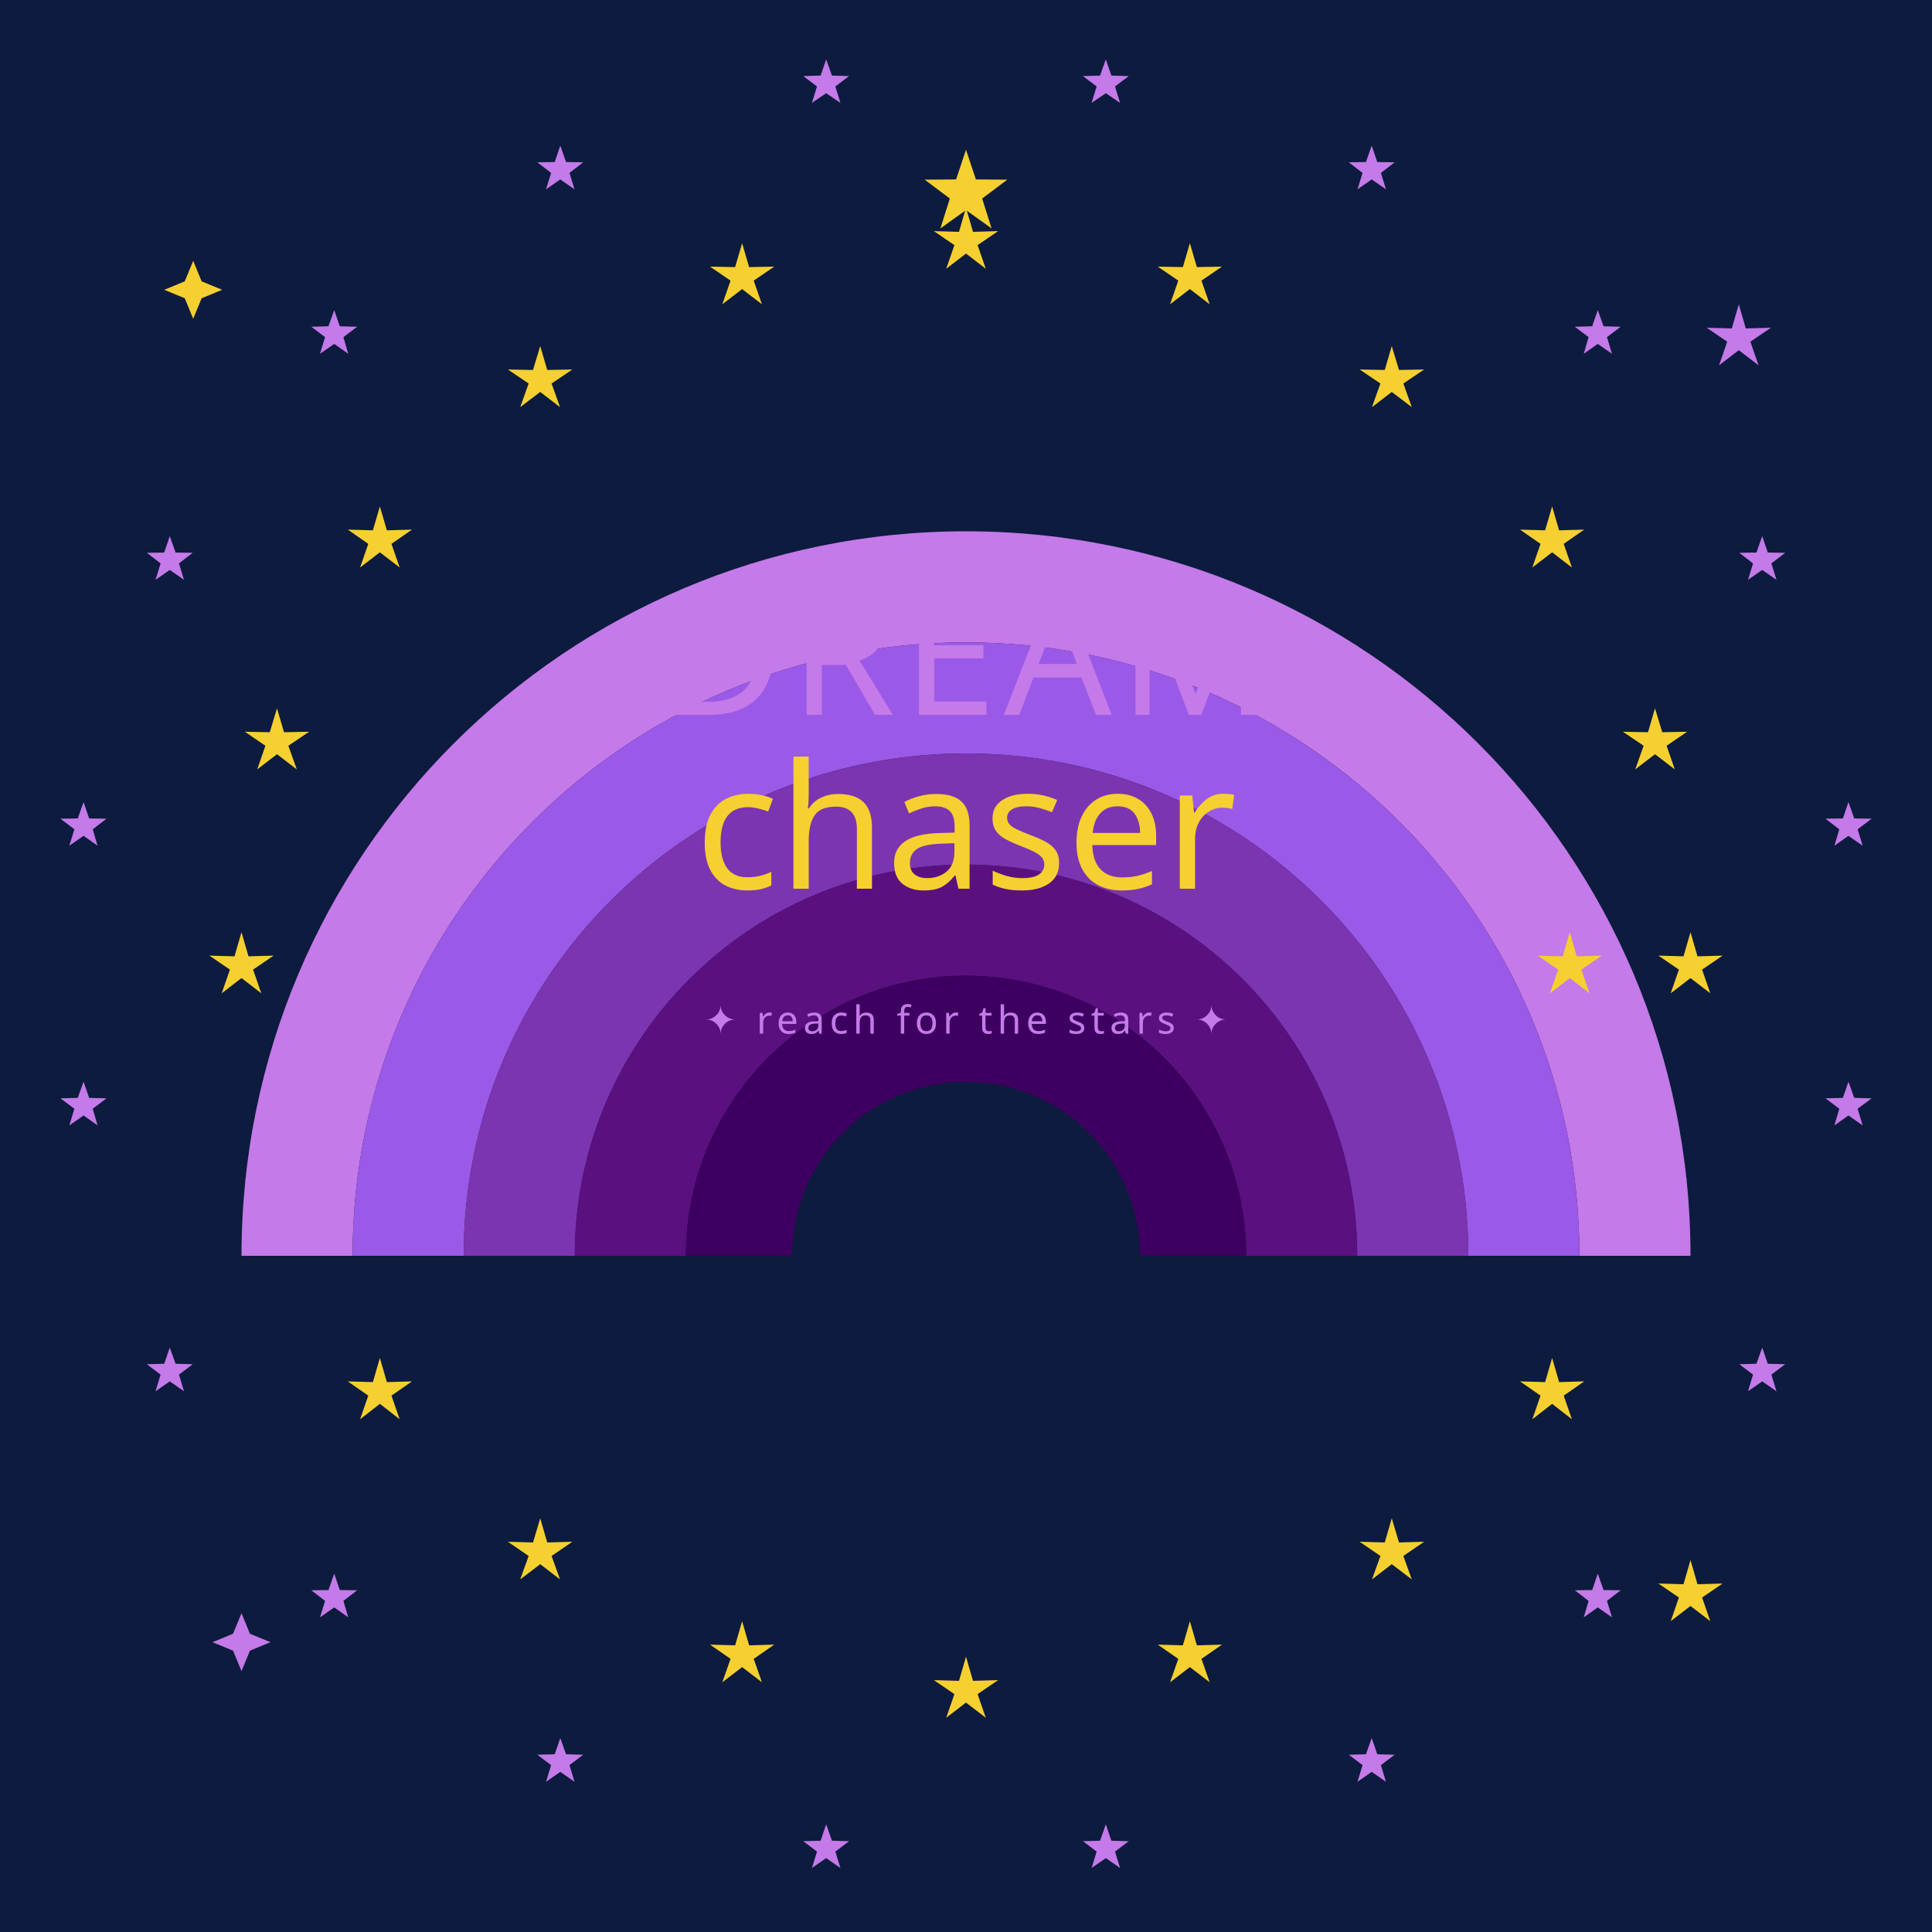
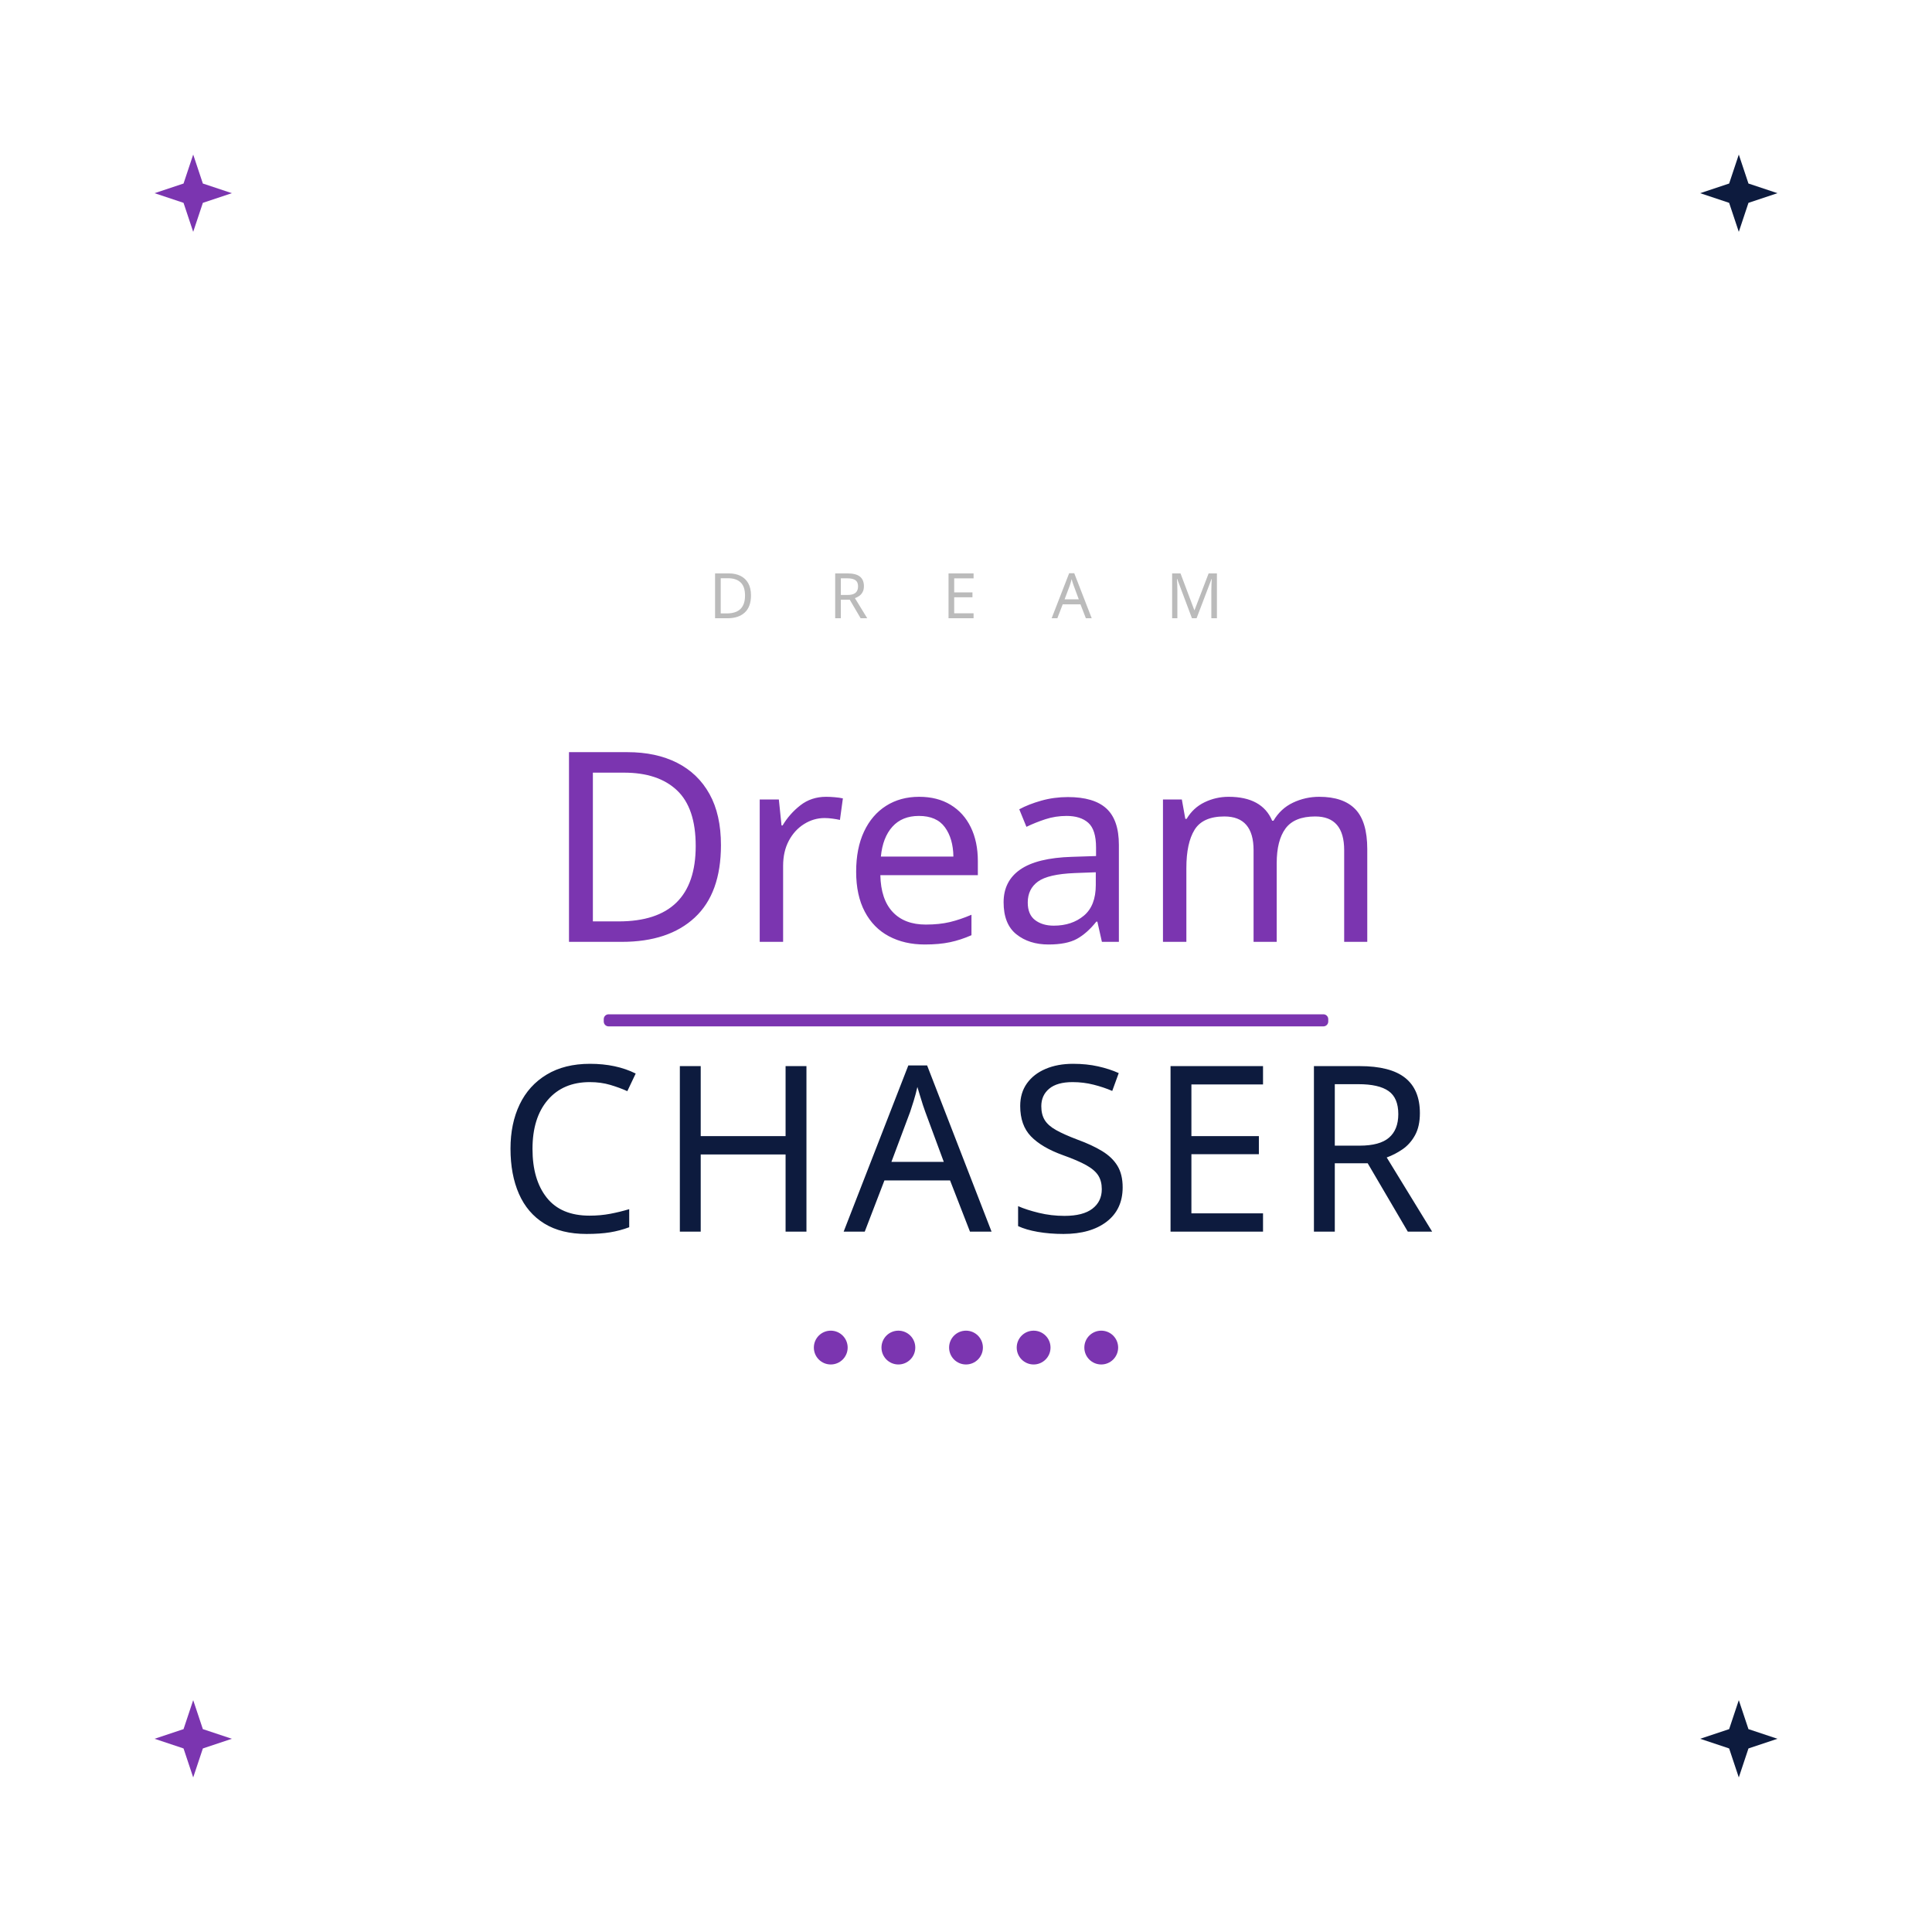
<svg xmlns="http://www.w3.org/2000/svg" viewBox="0 0 800 800" width="800" height="800">
-   <rect width="800" height="800" fill="#0D1B3E" />
+   <rect width="800" height="800" fill="#FFFFFF" />
  <defs>
    <style>
      @font-face { font-family: 'BebasNeue'; src: url('/usr/local/share/fonts/BebasNeue-Regular.ttf'); }
      @font-face { font-family: 'GreatVibes'; src: url('/usr/local/share/fonts/GreatVibes-Regular.ttf'); }
      @font-face { font-family: 'Cormorant'; src: url('/usr/local/share/fonts/CormorantGaramond-Bold.ttf'); }
      @font-face { font-family: 'CormorantItalic'; src: url('/usr/local/share/fonts/CormorantGaramond-BoldItalic.ttf'); }
    </style>
  </defs>
-   <polygon points="700.0,386.0 702.9,396.0 713.3,395.7 704.8,401.5 708.2,411.3 700.0,405.0 691.8,411.3 695.2,401.5 686.7,395.7 697.1,396.0" fill="#F5D030" />
-   <polygon points="685.3,478.7 688.3,488.7 698.6,488.4 690.1,494.3 693.5,504.0 685.3,497.7 677.1,504.0 680.6,494.3 672.0,488.4 682.4,488.7" fill="#F5D030" />
-   <polygon points="642.7,562.3 645.6,572.3 656.0,572.0 647.5,577.9 650.9,587.7 642.7,581.3 634.5,587.7 637.9,577.9 629.4,572.0 639.8,572.3" fill="#F5D030" />
-   <polygon points="576.3,628.7 579.3,638.7 589.7,638.4 581.1,644.3 584.6,654.0 576.3,647.7 568.1,654.0 571.6,644.3 563.0,638.4 573.4,638.7" fill="#F5D030" />
-   <polygon points="492.7,671.3 495.6,681.3 506.0,681.0 497.5,686.9 500.9,696.6 492.7,690.3 484.5,696.6 487.9,686.9 479.4,681.0 489.8,681.3" fill="#F5D030" />
-   <polygon points="400.0,686.0 402.9,696.0 413.3,695.7 404.8,701.5 408.2,711.3 400.0,705.0 391.8,711.3 395.2,701.5 386.7,695.7 397.1,696.0" fill="#F5D030" />
-   <polygon points="307.3,671.3 310.2,681.3 320.6,681.0 312.1,686.9 315.5,696.6 307.3,690.3 299.1,696.6 302.5,686.9 294.0,681.0 304.4,681.3" fill="#F5D030" />
-   <polygon points="223.7,628.7 226.6,638.7 237.0,638.4 228.4,644.3 231.9,654.0 223.7,647.7 215.4,654.0 218.9,644.3 210.3,638.4 220.7,638.7" fill="#F5D030" />
-   <polygon points="157.3,562.3 160.2,572.3 170.6,572.0 162.1,577.9 165.5,587.7 157.3,581.3 149.1,587.7 152.5,577.9 144.0,572.0 154.4,572.3" fill="#F5D030" />
-   <polygon points="114.7,478.7 117.6,488.7 128.0,488.4 119.4,494.3 122.9,504.0 114.7,497.7 106.5,504.0 109.9,494.3 101.4,488.4 111.7,488.7" fill="#F5D030" />
-   <polygon points="100.0,386.0 102.9,396.0 113.3,395.7 104.8,401.5 108.2,411.3 100.0,405.0 91.8,411.3 95.2,401.5 86.7,395.7 97.1,396.0" fill="#F5D030" />
-   <polygon points="114.7,293.3 117.6,303.2 128.0,303.0 119.4,308.8 122.9,318.6 114.7,312.3 106.5,318.6 109.9,308.8 101.4,303.0 111.7,303.2" fill="#F5D030" />
-   <polygon points="157.3,209.7 160.2,219.6 170.6,219.3 162.1,225.2 165.5,235.0 157.3,228.7 149.1,235.0 152.5,225.2 144.0,219.3 154.4,219.6" fill="#F5D030" />
-   <polygon points="223.7,143.3 226.6,153.2 237.0,153.0 228.4,158.8 231.9,168.6 223.7,162.3 215.4,168.6 218.9,158.8 210.3,153.0 220.7,153.2" fill="#F5D030" />
-   <polygon points="307.3,100.7 310.2,110.6 320.6,110.4 312.1,116.2 315.5,126.0 307.3,119.7 299.1,126.0 302.5,116.2 294.0,110.4 304.4,110.6" fill="#F5D030" />
-   <polygon points="400.0,86.0 402.9,96.0 413.3,95.7 404.8,101.5 408.2,111.3 400.0,105.0 391.8,111.3 395.2,101.5 386.7,95.7 397.1,96.0" fill="#F5D030" />
-   <polygon points="492.7,100.7 495.6,110.6 506.0,110.4 497.5,116.2 500.9,126.0 492.7,119.7 484.5,126.0 487.9,116.2 479.4,110.4 489.8,110.6" fill="#F5D030" />
-   <polygon points="576.3,143.3 579.3,153.2 589.7,153.0 581.1,158.8 584.6,168.6 576.3,162.3 568.1,168.6 571.6,158.8 563.0,153.0 573.4,153.2" fill="#F5D030" />
-   <polygon points="642.7,209.7 645.6,219.6 656.0,219.3 647.5,225.2 650.9,235.0 642.7,228.7 634.5,235.0 637.9,225.2 629.4,219.3 639.8,219.6" fill="#F5D030" />
-   <polygon points="685.3,293.3 688.3,303.2 698.6,303.0 690.1,308.8 693.5,318.6 685.3,312.3 677.1,318.6 680.6,308.8 672.0,303.0 682.4,303.2" fill="#F5D030" />
-   <polygon points="765.4,447.9 767.8,454.6 775.0,454.8 769.2,459.1 771.3,466.0 765.4,461.9 759.6,466.0 761.6,459.1 755.9,454.8 763.1,454.6" fill="#C47AE8" />
-   <polygon points="729.7,558.0 732.0,564.7 739.2,564.9 733.5,569.2 735.6,576.1 729.7,572.0 723.8,576.1 725.9,569.2 720.2,564.9 727.3,564.7" fill="#C47AE8" />
-   <polygon points="661.6,651.6 664.0,658.4 671.1,658.5 665.4,662.9 667.5,669.7 661.6,665.6 655.8,669.7 657.8,662.9 652.1,658.5 659.3,658.4" fill="#C47AE8" />
-   <polygon points="568.0,719.7 570.3,726.4 577.5,726.6 571.8,730.9 573.9,737.8 568.0,733.7 562.1,737.8 564.2,730.9 558.5,726.6 565.6,726.4" fill="#C47AE8" />
-   <polygon points="457.9,755.4 460.2,762.2 467.4,762.4 461.7,766.7 463.8,773.5 457.9,769.4 452.0,773.5 454.1,766.7 448.4,762.4 455.5,762.2" fill="#C47AE8" />
-   <polygon points="342.1,755.4 344.5,762.2 351.6,762.4 345.9,766.7 348.0,773.5 342.1,769.4 336.2,773.5 338.3,766.7 332.6,762.4 339.8,762.2" fill="#C47AE8" />
-   <polygon points="232.0,719.7 234.4,726.4 241.5,726.6 235.8,730.9 237.9,737.8 232.0,733.7 226.1,737.8 228.2,730.9 222.5,726.6 229.7,726.4" fill="#C47AE8" />
-   <polygon points="138.4,651.6 140.7,658.4 147.9,658.5 142.2,662.9 144.2,669.7 138.4,665.6 132.5,669.7 134.6,662.9 128.9,658.5 136.0,658.4" fill="#C47AE8" />
-   <polygon points="70.3,558.0 72.7,564.7 79.8,564.9 74.1,569.2 76.2,576.1 70.3,572.0 64.4,576.1 66.5,569.2 60.8,564.9 68.0,564.7" fill="#C47AE8" />
-   <polygon points="34.6,447.9 36.9,454.6 44.1,454.8 38.4,459.1 40.4,466.0 34.6,461.9 28.7,466.0 30.8,459.1 25.0,454.8 32.2,454.6" fill="#C47AE8" />
-   <polygon points="34.6,332.1 36.9,338.9 44.1,339.0 38.4,343.4 40.4,350.2 34.6,346.1 28.7,350.2 30.8,343.4 25.0,339.0 32.2,338.9" fill="#C47AE8" />
-   <polygon points="70.3,222.0 72.7,228.8 79.8,228.9 74.1,233.3 76.2,240.1 70.3,236.0 64.4,240.1 66.5,233.3 60.8,228.9 68.0,228.8" fill="#C47AE8" />
-   <polygon points="138.4,128.4 140.7,135.1 147.9,135.3 142.2,139.6 144.2,146.5 138.4,142.4 132.5,146.5 134.6,139.6 128.9,135.3 136.0,135.1" fill="#C47AE8" />
-   <polygon points="232.0,60.3 234.4,67.1 241.5,67.2 235.8,71.6 237.9,78.4 232.0,74.3 226.1,78.4 228.2,71.6 222.5,67.2 229.7,67.1" fill="#C47AE8" />
-   <polygon points="342.1,24.6 344.5,31.3 351.6,31.5 345.9,35.8 348.0,42.6 342.1,38.6 336.2,42.6 338.3,35.8 332.6,31.5 339.8,31.3" fill="#C47AE8" />
-   <polygon points="457.9,24.6 460.2,31.3 467.4,31.5 461.7,35.8 463.8,42.6 457.9,38.6 452.0,42.6 454.1,35.8 448.4,31.5 455.5,31.3" fill="#C47AE8" />
-   <polygon points="568.0,60.3 570.3,67.1 577.5,67.2 571.8,71.6 573.9,78.4 568.0,74.3 562.1,78.4 564.2,71.6 558.5,67.2 565.6,67.1" fill="#C47AE8" />
-   <polygon points="661.6,128.4 664.0,135.1 671.1,135.3 665.4,139.6 667.5,146.5 661.6,142.4 655.8,146.5 657.8,139.6 652.1,135.3 659.3,135.1" fill="#C47AE8" />
-   <polygon points="729.7,222.0 732.0,228.8 739.2,228.9 733.5,233.3 735.6,240.1 729.7,236.0 723.8,240.1 725.9,233.3 720.2,228.9 727.3,228.8" fill="#C47AE8" />
-   <polygon points="765.4,332.1 767.8,338.9 775.0,339.0 769.2,343.4 771.3,350.2 765.4,346.1 759.6,350.2 761.6,343.4 755.9,339.0 763.1,338.9" fill="#C47AE8" />
-   <path d="M 100.0,520 A 300.0,300.0 0 0,1 700.0,520 L 654.0,520 A 254.0,254.0 0 0,0 146.0,520 Z" fill="#C47AE8" />
-   <path d="M 146.0,520 A 254.0,254.0 0 0,1 654.0,520 L 608.0,520 A 208.0,208.0 0 0,0 192.0,520 Z" fill="#9B59E8" />
-   <path d="M 192.0,520 A 208.0,208.0 0 0,1 608.0,520 L 562.0,520 A 162.0,162.0 0 0,0 238.0,520 Z" fill="#7B35B0" />
-   <path d="M 238.0,520 A 162.0,162.0 0 0,1 562.0,520 L 516.0,520 A 116.0,116.0 0 0,0 284.0,520 Z" fill="#5B1080" />
-   <path d="M 284.0,520 A 116.0,116.0 0 0,1 516.0,520 L 470.0,520 A 70.0,70.0 0 0,0 330.0,520 Z" fill="#3D0060" />
-   <circle cx="400.0" cy="520.0" r="72.0" fill="#0D1B3E" />
-   <text x="400" y="296" text-anchor="middle" font-family="BebasNeue, sans-serif" font-size="70" fill="#C47AE8" letter-spacing="3">DREAM</text>
-   <text x="400" y="368" text-anchor="middle" font-family="GreatVibes, sans-serif" font-size="72" fill="#F5D030">chaser</text>
-   <text x="400" y="428" text-anchor="middle" font-family="CormorantItalic, sans-serif" font-size="16" fill="#C47AE8" letter-spacing="2">✦  reach for the stars  ✦</text>
-   <polygon points="80.0,108.0 83.5,116.5 92.0,120.0 83.5,123.5 80.0,132.0 76.5,123.5 68.0,120.0 76.5,116.5" fill="#F5D030" />
-   <polygon points="720.0,126.0 722.9,136.0 733.3,135.7 724.8,141.5 728.2,151.3 720.0,145.0 711.8,151.3 715.2,141.5 706.7,135.7 717.1,136.0" fill="#C47AE8" />
-   <polygon points="100.0,668.0 103.5,676.5 112.0,680.0 103.5,683.5 100.0,692.0 96.5,683.5 88.0,680.0 96.5,676.5" fill="#C47AE8" />
-   <polygon points="700.0,646.0 702.9,656.0 713.3,655.7 704.8,661.5 708.2,671.3 700.0,665.0 691.8,671.3 695.2,661.5 686.7,655.7 697.1,656.0" fill="#F5D030" />
-   <polygon points="400.0,62.0 404.1,74.3 417.1,74.4 406.7,82.2 410.6,94.6 400.0,87.0 389.4,94.6 393.3,82.2 382.9,74.4 395.9,74.3" fill="#F5D030" />
-   <polygon points="150.0,386.0 152.9,396.0 163.3,395.7 154.8,401.5 158.2,411.3 150.0,405.0 141.8,411.3 145.2,401.5 136.7,395.7 147.1,396.0" fill="#C47AE8" />
-   <polygon points="650.0,386.0 652.9,396.0 663.3,395.7 654.8,401.5 658.2,411.3 650.0,405.0 641.8,411.3 645.2,401.5 636.7,395.7 647.1,396.0" fill="#F5D030" />
+   <polygon points="80.0,64.0 84.0,76.0 96.0,80.0 84.0,84.0 80.0,96.0 76.0,84.0 64.0,80.0 76.0,76.0" fill="#7B35B0" />
+   <polygon points="720.0,64.0 724.0,76.0 736.0,80.0 724.0,84.0 720.0,96.0 716.0,84.0 704.0,80.0 716.0,76.0" fill="#0D1B3E" />
+   <polygon points="80.0,704.0 84.0,716.0 96.0,720.0 84.0,724.0 80.0,736.0 76.0,724.0 64.0,720.0 76.0,716.0" fill="#7B35B0" />
+   <polygon points="720.0,704.0 724.0,716.0 736.0,720.0 724.0,724.0 720.0,736.0 716.0,724.0 704.0,720.0 716.0,716.0" fill="#0D1B3E" />
+   <text x="400" y="256" text-anchor="middle" font-family="Cormorant, sans-serif" font-size="26" fill="#BBBBBB" letter-spacing="12">D R E A M</text>
+   <text x="400" y="390" text-anchor="middle" font-family="GreatVibes, sans-serif" font-size="110" fill="#7B35B0">Dream</text>
+   <rect x="250" y="420" width="300" height="5" fill="#7B35B0" rx="2" />
+   <text x="400" y="510" text-anchor="middle" font-family="BebasNeue, sans-serif" font-size="96" fill="#0D1B3E" letter-spacing="6">CHASER</text>
+   <circle cx="344.0" cy="558.0" r="7" fill="#7B35B0" />
+   <circle cx="372.0" cy="558.0" r="7" fill="#7B35B0" />
+   <circle cx="400.0" cy="558.0" r="7" fill="#7B35B0" />
+   <circle cx="428.0" cy="558.0" r="7" fill="#7B35B0" />
+   <circle cx="456.0" cy="558.0" r="7" fill="#7B35B0" />
</svg>
